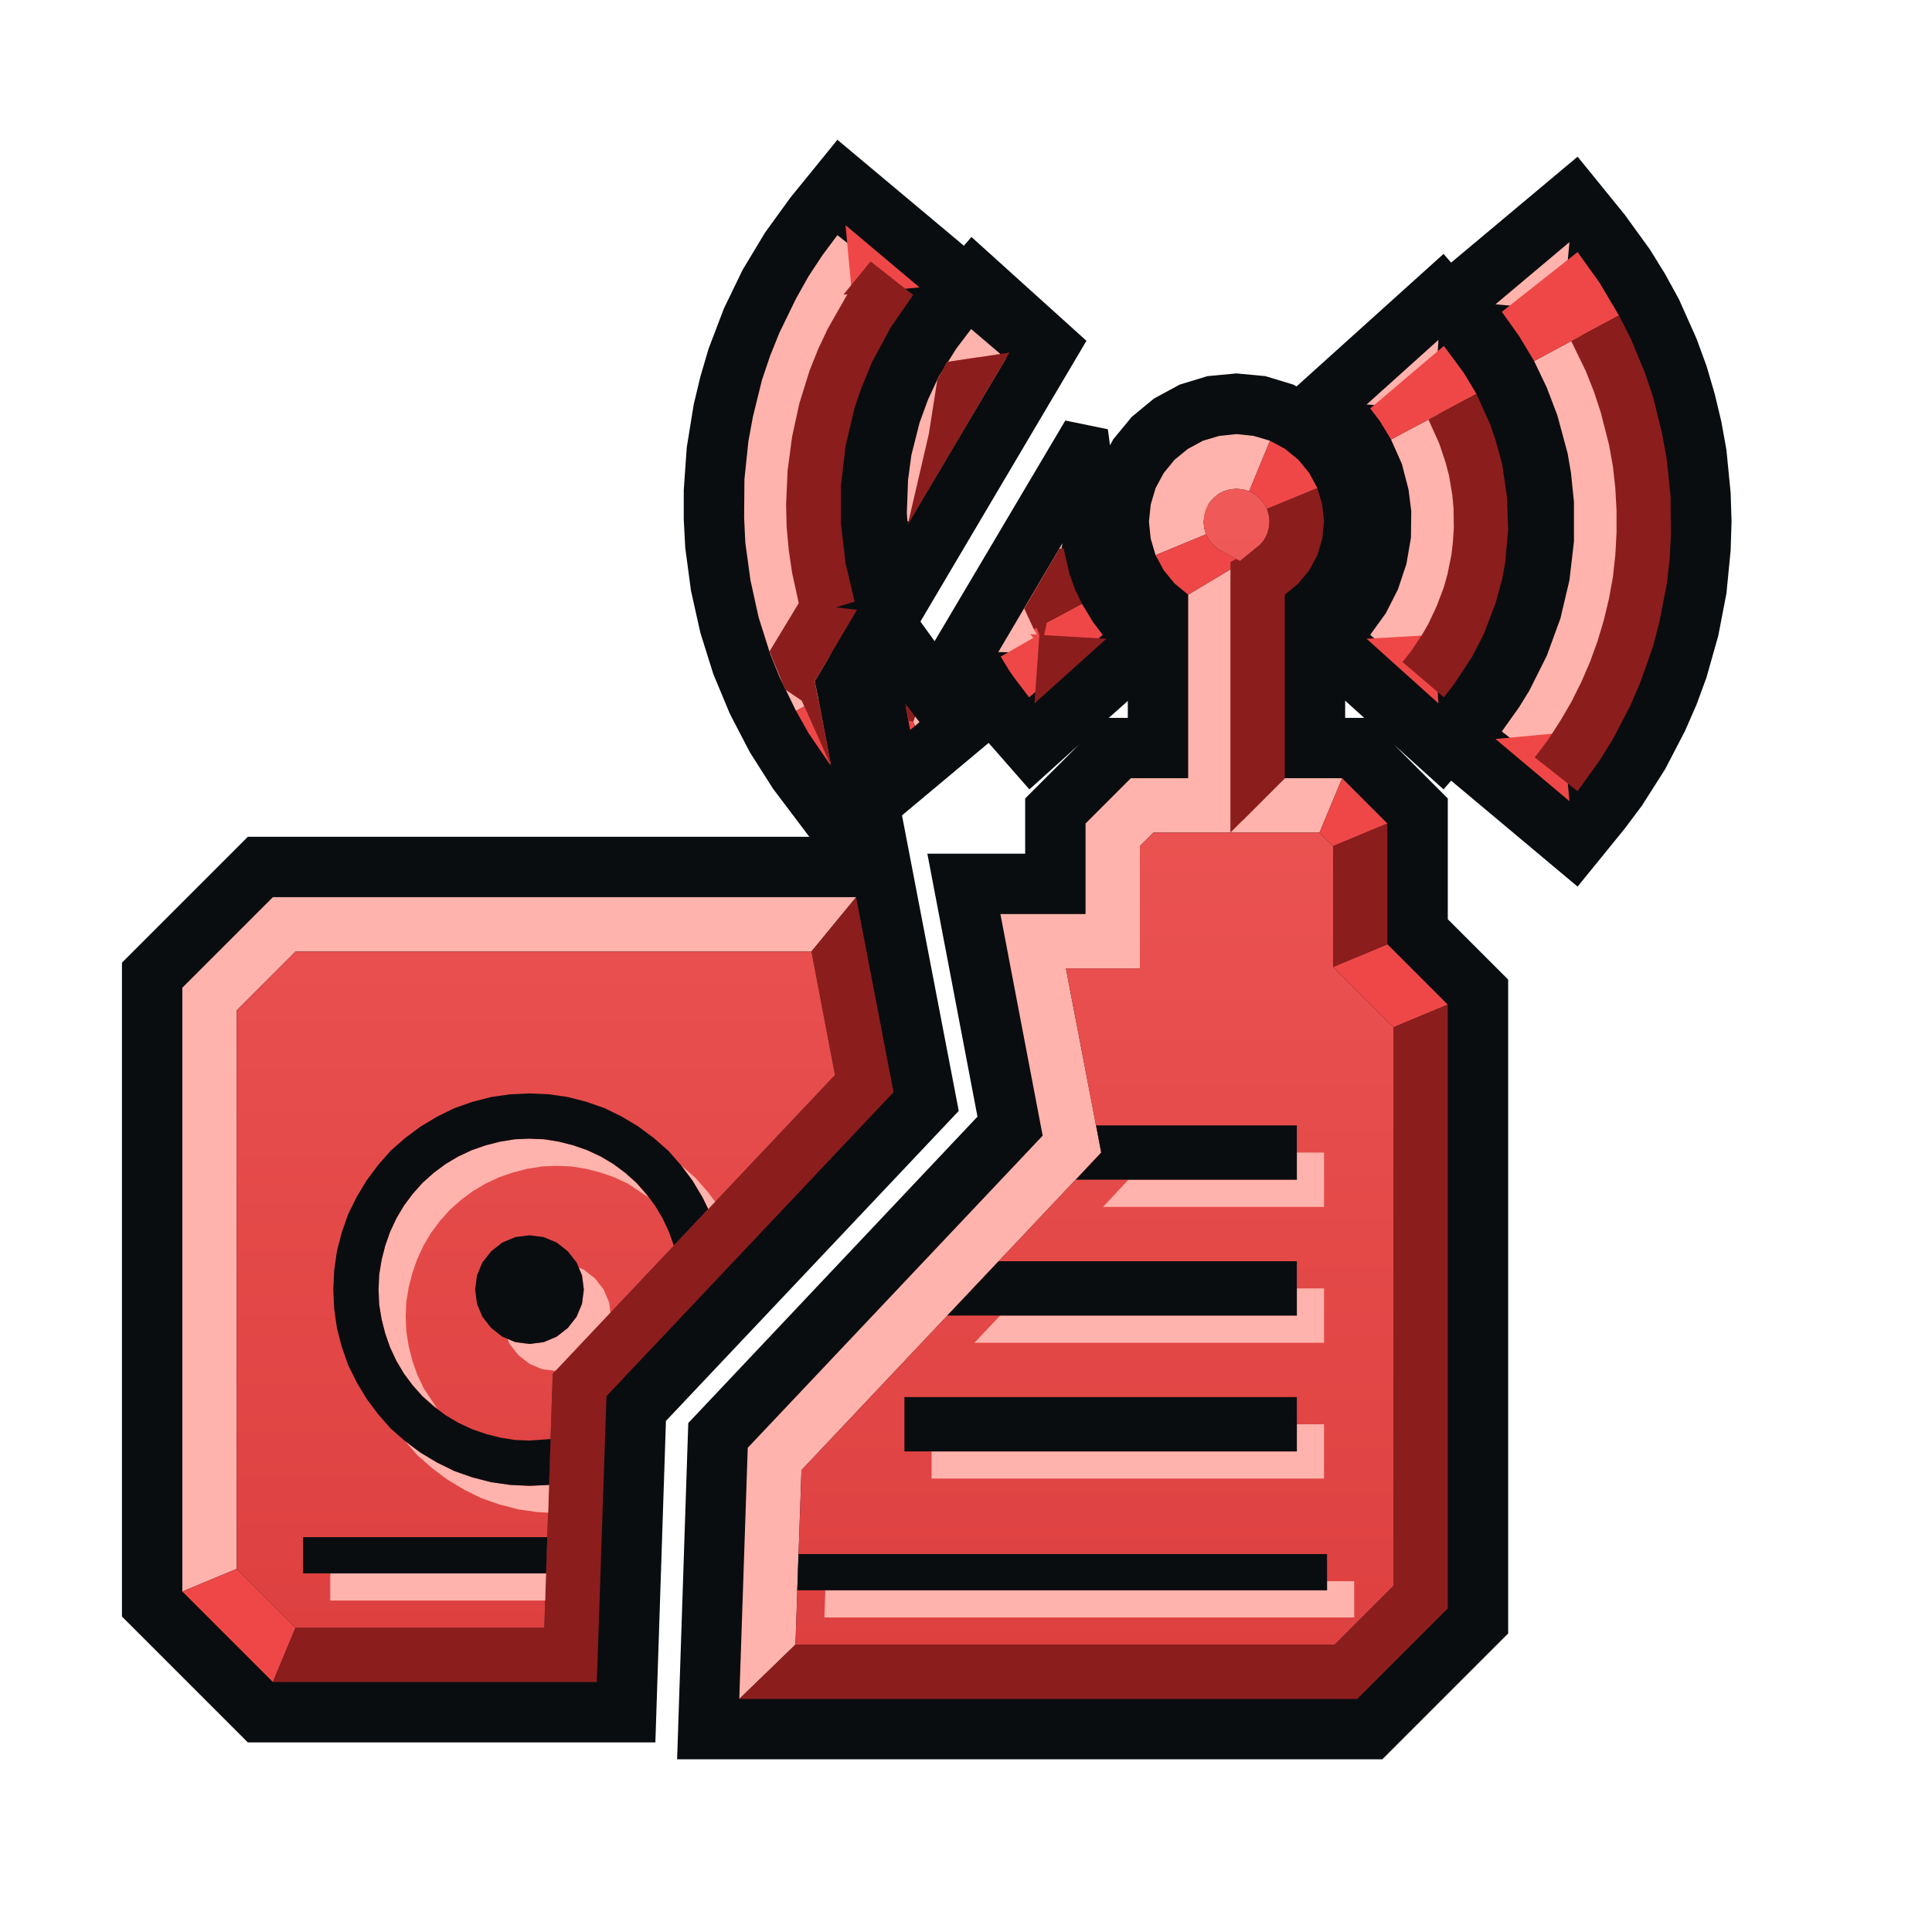
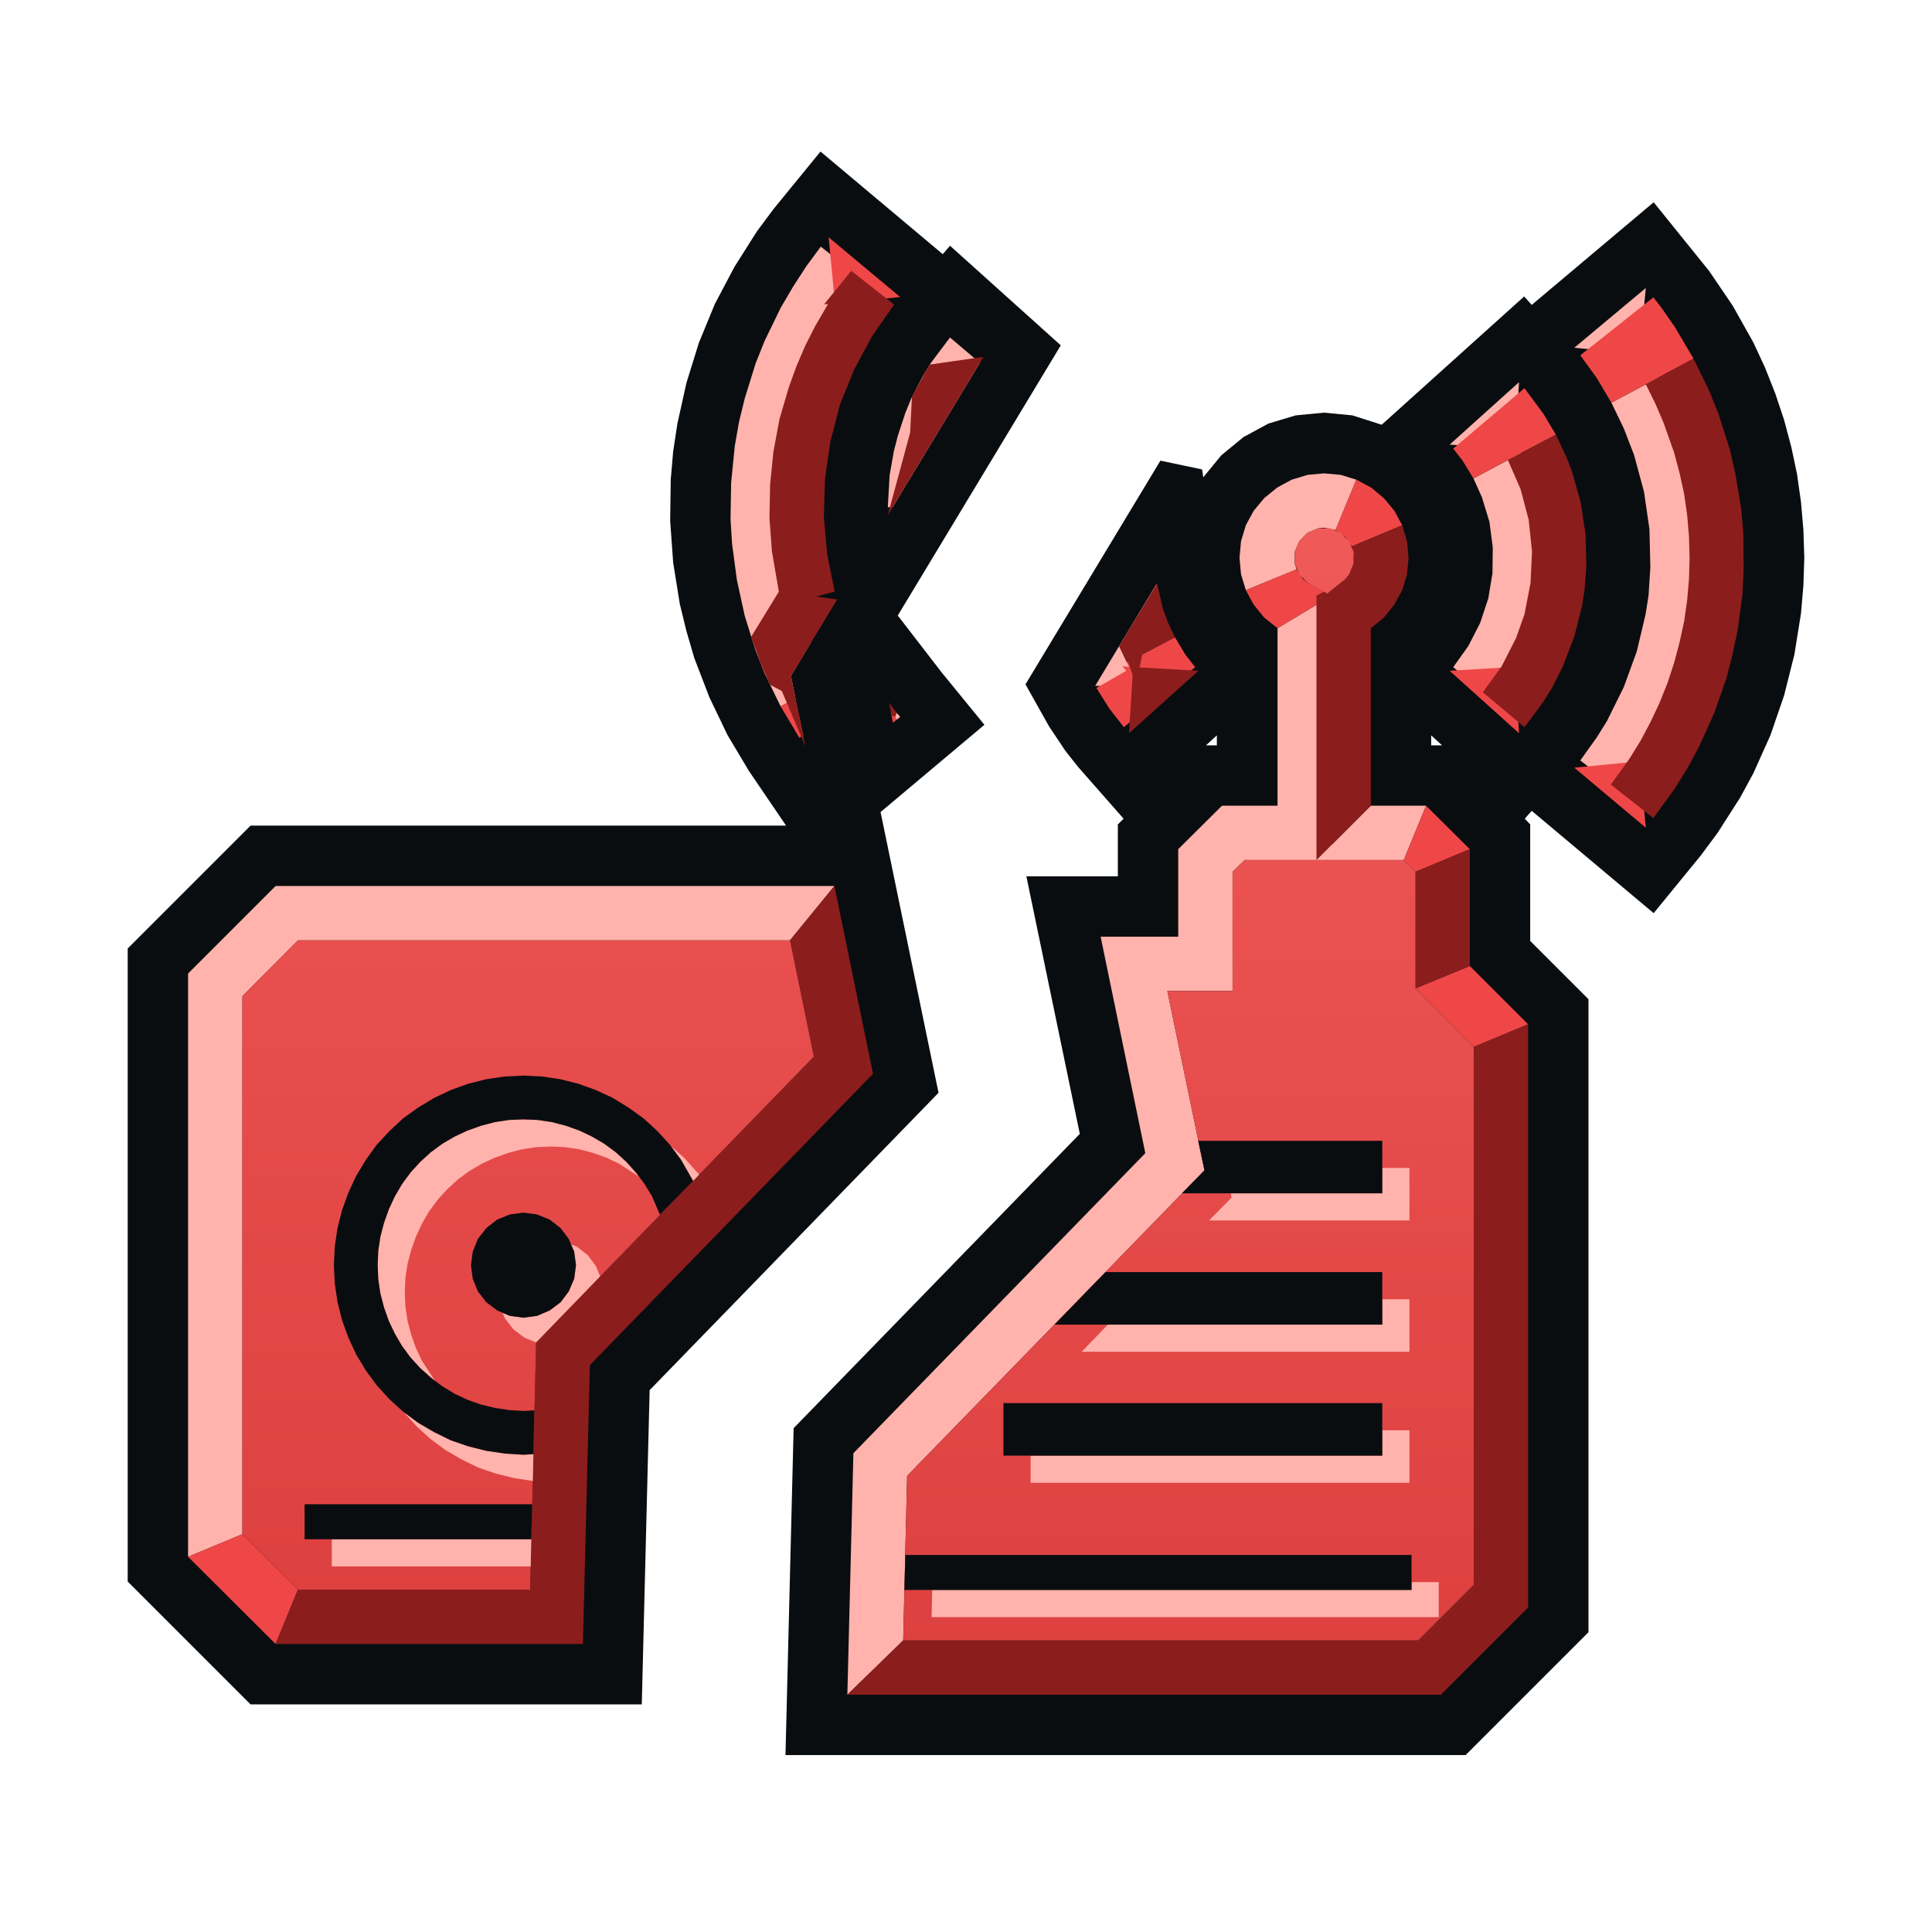
<svg xmlns="http://www.w3.org/2000/svg" viewBox="0 0 64 64" width="64" height="64">
  <defs>
-     <linearGradient id="g1" gradientUnits="userSpaceOnUse" x1="0.00" y1="7.46" x2="0.00" y2="55.72">
+     <linearGradient id="g1" gradientUnits="userSpaceOnUse" x1="0.00" y1="7.86" x2="0.00" y2="54.46">
      <stop offset="0.000" stop-color="#F35F5D" />
      <stop offset="1.000" stop-color="#DD3F3F" />
    </linearGradient>
-     <linearGradient id="g2" gradientUnits="userSpaceOnUse" x1="0.00" y1="8.02" x2="0.00" y2="56.28">
+     <linearGradient id="g2" gradientUnits="userSpaceOnUse" x1="0.00" y1="9.54" x2="0.00" y2="56.14">
      <stop offset="0.000" stop-color="#F35F5D" />
      <stop offset="1.000" stop-color="#DD3F3F" />
    </linearGradient>
  </defs>
-   <path fill="#0A0D10" fill-rule="evenodd" d="M22.06 47.07L31.76 36.8L29.88 27.01L32.75 24.61L34.1 26.15L35.74 24.67L33.96 26.45L33.96 28.28L30.72 28.28L32.38 36.99L22.8 47.14L22.43 58.28L45.79 58.28L49.96 54.11L49.96 32.45L47.96 30.45L47.96 26.45L46.18 24.67L47.82 26.15L48.07 25.86L52.26 29.37L53.82 27.45L54.39 26.69L55.16 25.48L55.82 24.21L56.2 23.34L56.53 22.44L56.92 21.06L57.19 19.66L57.33 18.23L57.36 17.28L57.33 16.33L57.19 14.9L57.02 13.96L56.8 13.04L56.53 12.12L56.2 11.22L55.62 9.92L55.16 9.08L54.66 8.27L53.82 7.11L52.26 5.19L48.07 8.7L47.82 8.41L42.95 12.8L42.84 12.74L41.92 12.46L40.96 12.37L40 12.46L39.08 12.74L38.23 13.2L37.49 13.81L36.88 14.55L36.77 14.75L36.7 14.22L35.29 13.93L30.96 21.24L30.49 20.59L35.99 11.29L32.18 7.85L31.93 8.14L27.74 4.63L26.18 6.55L25.34 7.71L24.6 8.94L23.98 10.22L23.47 11.56L23.2 12.48L22.98 13.4L22.75 14.82L22.65 16.24L22.65 17.2L22.7 18.15L22.89 19.57L23.2 20.96L23.63 22.33L24.18 23.65L24.84 24.92L25.61 26.13L26.81 27.72L8.21 27.72L4.04 31.89L4.04 53.55L8.21 57.72L21.71 57.72ZM45.19 23.78L44.56 23.78L44.56 23.21ZM36.73 23.78L37.36 23.22L37.36 23.78Z" />
-   <path fill="#FFB3AC" fill-rule="evenodd" d="M24.79 14.63L24.66 15.88L24.65 17.14L24.69 17.98L24.86 19.22L25.13 20.45L25.51 21.65L25.82 22.42L26.37 23.55L27.11 23.15L26.99 22.57L27.48 21.74L27.2 21.03L26.87 19.98L26.63 18.91L26.53 18.18L26.45 17.09L26.45 16.35L26.53 15.26L26.63 14.53L26.78 13.81L26.97 13.11L27.2 12.41L27.47 11.73L27.95 10.74L28.32 10.11L28.72 9.49L29.16 8.91L27.74 7.79L27.24 8.46L26.78 9.16L26.37 9.89L25.82 11.02L25.51 11.79L25.24 12.59L24.94 13.81ZM7.84 33.47L9.79 31.52L26.88 31.52L28.36 29.72L9.04 29.72L6.04 32.72L6.04 52.72L7.84 51.97ZM30.13 17.26L33.32 11.88L32.17 10.9L31.67 11.56L31.09 12.49L30.74 13.24L30.46 14.01L30.19 15.08L30.08 15.9L30.04 16.99L30.06 17.27ZM30.46 23.92L30.31 23.73L30.25 23.91L30.31 24.05Z" />
-   <path fill="#EF4747" fill-rule="evenodd" d="M26.37 23.55L26.78 24.28L27.49 25.32L27.52 25.3L27.11 23.15L26.8 23.32L26.56 23.21L26.65 23.4ZM30.25 23.67L30.06 23.41L30.01 23.44L30.15 24.18L30.31 24.05L30.17 23.73ZM7.84 51.97L6.04 52.72L9.04 55.72L9.79 53.92ZM30.46 9.52L28.01 7.46L28.22 9.73ZM32.51 13.25L32.42 11.83L31.38 11.99L31.28 12.16Z" />
-   <path fill="#8C1D1D" fill-rule="evenodd" d="M26.04 16.72L26.06 17.48L26.13 18.23L26.24 18.98L26.46 19.98L25.49 21.58L26.01 22.84L26.56 23.21L27.53 25.37L26.99 22.57L28.39 20.2L27.69 20.12L28.31 19.93L28.01 18.66L27.86 17.37L27.86 16.07L28.01 14.78L28.31 13.51L28.52 12.89L28.89 11.99L29.51 10.84L30.25 9.77L28.84 8.66L27.94 9.76L28.07 9.75L27.42 10.89L27.1 11.57L26.82 12.27L26.48 13.36L26.24 14.46L26.09 15.59ZM19.77 55.72L20.09 46.25L29.6 36.18L28.36 29.72L26.88 31.52L27.66 35.61L18.31 45.51L18.03 53.92L9.79 53.92L9.04 55.72ZM30.07 17.38L33.44 11.68L31.38 11.99L31.23 12.25L31.05 12.58L30.77 14.37ZM30.31 23.73L30.06 23.41L29.99 23.31L30.1 23.88L30.25 23.9Z" />
-   <path fill="url(#g1)" fill-rule="evenodd" d="M7.84 51.97L9.79 53.92L18.03 53.92L18.31 45.51L27.66 35.61L26.88 31.52L9.79 31.52L7.84 33.47Z" />
-   <path fill="#FFB3AC" fill-rule="evenodd" d="M23.04 39.02L22.56 38.6L22.94 39.11L23.27 39.66L23.46 40.05L23.69 39.81L23.46 39.5ZM13.84 48.22L14.32 48.64L14.83 49.02L15.38 49.35L15.95 49.63L16.55 49.84L17.17 50L17.8 50.09L18.16 50.11L18.19 49.19L17.54 49.22L16.9 49.19L16.27 49.1L15.65 48.94L15.05 48.73L14.48 48.45L13.93 48.12L13.42 47.74ZM14.49 46.67L14.03 45.98L13.82 45.53L13.66 45.07L13.54 44.6L13.46 44.11L13.44 43.62L13.46 43.13L13.54 42.64L13.66 42.17L13.82 41.71L14.03 41.26L14.28 40.84L14.57 40.45L14.9 40.08L15.27 39.75L15.66 39.46L16.08 39.21L16.53 39L16.99 38.84L17.46 38.72L17.95 38.64L18.44 38.62L18.93 38.64L19.42 38.72L19.89 38.84L20.35 39L20.8 39.21L21.49 39.67L21.08 39.18L20.71 38.85L20.32 38.56L19.9 38.31L19.45 38.1L18.99 37.94L18.52 37.82L18.03 37.74L17.54 37.72L17.05 37.74L16.56 37.82L16.09 37.94L15.63 38.1L15.18 38.31L14.76 38.56L14.37 38.85L14 39.18L13.67 39.55L13.38 39.94L13.13 40.36L12.92 40.81L12.76 41.27L12.64 41.74L12.56 42.23L12.54 42.72L12.56 43.21L12.64 43.7L12.76 44.17L12.92 44.63L13.13 45.08L13.38 45.5L13.67 45.89L14 46.26Z" />
-   <path fill="#0A0D10" fill-rule="evenodd" d="M23.27 39.66L22.94 39.11L22.56 38.6L22.14 38.12L21.66 37.7L21.15 37.32L20.6 36.99L20.03 36.71L19.43 36.5L18.81 36.34L18.18 36.25L17.54 36.22L16.9 36.25L16.27 36.34L15.65 36.5L15.05 36.71L14.48 36.99L13.93 37.32L13.42 37.7L12.94 38.12L12.52 38.6L12.14 39.11L11.81 39.66L11.53 40.23L11.32 40.83L11.16 41.45L11.07 42.08L11.04 42.72L11.07 43.36L11.16 43.99L11.32 44.61L11.53 45.21L11.81 45.78L12.14 46.33L12.52 46.84L12.94 47.32L13.42 47.74L13.93 48.12L14.48 48.45L15.05 48.73L15.65 48.94L16.27 49.1L16.9 49.19L17.54 49.22L18.19 49.19L18.24 47.67L17.54 47.72L17.05 47.7L16.56 47.62L16.09 47.5L15.63 47.34L15.18 47.13L14.76 46.88L14.37 46.59L14 46.26L13.67 45.89L13.38 45.5L13.13 45.08L12.92 44.63L12.76 44.17L12.64 43.7L12.56 43.21L12.54 42.72L12.56 42.23L12.64 41.74L12.76 41.27L12.92 40.81L13.13 40.36L13.38 39.94L13.67 39.55L14 39.18L14.37 38.85L14.76 38.56L15.18 38.31L15.63 38.1L16.09 37.94L16.56 37.82L17.05 37.74L17.54 37.72L18.03 37.74L18.52 37.82L18.99 37.94L19.45 38.1L19.9 38.31L20.32 38.56L20.71 38.85L21.08 39.18L21.41 39.55L21.7 39.94L21.95 40.36L22.16 40.81L22.32 41.26L23.46 40.05Z" />
-   <path fill="#FFB3AC" fill-rule="evenodd" d="M19.34 42.06L19.17 41.99L19.28 42.25L19.34 42.72L19.28 43.19L19.1 43.62L18.81 43.99L18.44 44.28L18.01 44.46L17.54 44.52L17.07 44.46L16.81 44.35L16.88 44.52L17.17 44.89L17.54 45.18L17.97 45.36L18.4 45.41L20.22 43.48L20.18 43.15L20 42.72L19.71 42.35Z" />
-   <path fill="#0A0D10" fill-rule="evenodd" d="M19.1 41.82L18.81 41.45L18.44 41.16L18.01 40.98L17.54 40.92L17.07 40.98L16.64 41.16L16.27 41.45L15.98 41.82L15.8 42.25L15.74 42.72L15.8 43.19L15.98 43.62L16.27 43.99L16.64 44.28L17.07 44.46L17.54 44.52L18.01 44.46L18.44 44.28L18.81 43.99L19.1 43.62L19.28 43.19L19.34 42.72L19.28 42.25Z" />
-   <path fill="#FFB3AC" fill-rule="evenodd" d="M18.1 51.82L18.09 52.12L10.94 52.12L10.94 53.02L18.06 53.02Z" />
-   <path fill="#0A0D10" fill-rule="evenodd" d="M10.04 52.12L18.09 52.12L18.13 50.92L10.04 50.92Z" />
-   <path fill="#FFB3AC" fill-rule="evenodd" d="M47.65 11.26L45.27 13.4L47.51 13.53ZM38.28 16.17L38.12 16.71L38.06 17.28L38.12 17.85L38.28 18.39L39.95 17.7L39.89 17.49L39.87 17.28L39.93 16.95L40.05 16.67L40.19 16.51L40.35 16.37L40.54 16.27L40.75 16.21L40.96 16.19L41.17 16.21L41.38 16.27L42.07 14.6L41.53 14.44L40.96 14.38L40.39 14.44L39.85 14.6L39.35 14.87L38.91 15.23L38.55 15.67ZM33.07 21.6L35.14 21.64L34.54 21.32L35.2 17.99ZM47.57 21.02L47.88 20.43L48.06 20L48.33 19.12L48.5 18.21L48.56 17.28L48.5 16.35L48.33 15.44L48.06 14.56L47.67 13.71L46.08 14.56L46.44 15.37L46.66 16.22L46.75 16.93L46.74 17.81L46.59 18.68L46.31 19.52L45.91 20.31L45.39 21.03L46.76 22.19L47.79 21.01ZM34.54 37.62L24.77 47.96L24.49 56.28L26.35 54.48L26.55 48.7L36.48 38.18L35.31 32.08L37.76 32.08L37.76 28.03L38.21 27.58L43.71 27.58L44.46 25.78L42.56 25.78L41.16 27.18L41.16 18.62L39.36 19.7L39.36 25.78L37.46 25.78L35.96 27.28L35.96 30.28L33.14 30.28ZM49.54 10.08L51.78 10.29L51.99 8.02ZM51.59 13.76L51.93 15.02L52.04 15.66L52.14 16.63L52.14 17.93L51.99 19.22L51.69 20.49L51.24 21.72L50.66 22.88L50.32 23.43L49.75 24.23L51.16 25.34L52.06 24.24L51.93 24.25L52.58 23.11L53.04 22.08L53.41 21.01L53.61 20.28L53.82 19.16L53.91 18.41L53.95 17.66L53.94 16.52L53.87 15.77L53.69 14.65L53.52 13.92L53.18 12.83L52.74 11.79L52.4 11.11L50.82 11.96L51.24 12.84Z" />
-   <path fill="#EF4747" fill-rule="evenodd" d="M41.16 18.62L40.35 18.19L40.19 18.05L40.05 17.89L39.95 17.7L38.28 18.39L38.55 18.89L38.91 19.33L39.36 19.7ZM35.84 20L34.25 20.85L34.35 21.02L34.13 21.01L34.23 21.13L33.15 21.75L33.43 22.21L33.59 22.44L34.09 23.1L36.53 21.03L36.21 20.61ZM47.83 11.46L45.39 13.53L45.71 13.95L46.08 14.56L48.91 13.05L48.49 12.35ZM43.01 15.23L42.57 14.87L42.07 14.6L41.38 16.27L41.57 16.37L41.73 16.51L41.87 16.67L41.97 16.86L43.64 16.17L43.37 15.67ZM47.65 23.3L47.51 21.03L45.27 21.16ZM44.46 25.78L43.71 27.58L44.16 28.03L45.96 27.28ZM45.96 31.28L44.16 32.03L46.16 34.03L47.96 33.28ZM52.26 8.35L49.75 10.33L50.32 11.13L50.82 11.96L53.63 10.45L52.99 9.37ZM51.99 26.54L51.78 24.27L49.54 24.48Z" />
-   <path fill="#8C1D1D" fill-rule="evenodd" d="M41.73 18.05L41.08 18.58L40.96 18.51L40.76 18.62L40.76 27.58L42.56 25.78L42.56 19.7L43.01 19.33L43.37 18.89L43.64 18.39L43.8 17.85L43.86 17.28L43.8 16.71L43.64 16.17L41.97 16.86L42.03 17.07L42.05 17.28L42.03 17.49L41.97 17.7L41.87 17.89ZM33.93 20.16L34.25 20.85L34.34 20.8L34.43 21.03L34.27 23.3L36.65 21.16L34.59 21.04L34.68 20.62L35.84 20L35.61 19.52L35.43 19.02L35.23 18.16L35.09 18.18ZM48.17 22.66L48.77 21.75L49.15 21.01L49.54 19.99L49.76 19.19L49.86 18.65L49.96 17.55L49.92 16.46L49.76 15.37L49.54 14.57L49.36 14.05L48.91 13.05L47.32 13.9L47.68 14.7L47.89 15.33L48 15.75L48.11 16.4L48.15 16.84L48.16 17.5L48.13 17.94L48.08 18.38L47.95 19.02L47.83 19.45L47.6 20.06L47.32 20.66L47.1 21.04L46.73 21.59L46.46 21.93L47.83 23.1L48 22.88ZM44.16 28.03L44.16 32.03L45.96 31.28L45.96 27.28ZM46.16 52.53L44.21 54.48L26.35 54.48L24.49 56.28L44.96 56.28L47.96 53.28L47.96 33.28L46.16 34.03ZM53.03 13.67L53.3 14.73L53.43 15.45L53.51 16.18L53.55 16.91L53.55 17.65L53.51 18.38L53.43 19.11L53.3 19.83L53.13 20.54L52.92 21.24L52.67 21.93L52.38 22.6L52.05 23.26L51.68 23.89L51.28 24.51L50.84 25.09L52.26 26.21L52.99 25.19L53.43 24.48L54.01 23.37L54.34 22.6L54.76 21.41L54.97 20.6L55.21 19.37L55.31 18.54L55.35 17.7L55.34 16.44L55.21 15.19L55.06 14.37L54.76 13.15L54.49 12.35L54.01 11.19L53.63 10.45L52.05 11.3L52.53 12.29L52.8 12.97Z" />
-   <path fill="url(#g2)" fill-rule="evenodd" d="M40.35 18.19L41.08 18.58L41.73 18.05L41.87 17.89L41.97 17.7L42.03 17.49L42.05 17.28L42.03 17.07L41.97 16.86L41.87 16.67L41.73 16.51L41.57 16.37L41.38 16.27L41.17 16.21L40.96 16.19L40.75 16.21L40.54 16.27L40.35 16.37L40.19 16.51L40.05 16.67L39.95 16.86L39.89 17.07L39.87 17.28L39.89 17.49L39.95 17.7L40.05 17.89L40.19 18.05ZM43.71 27.58L38.21 27.58L37.76 28.03L37.76 32.08L35.31 32.08L36.48 38.18L26.55 48.7L26.35 54.48L44.21 54.48L46.16 52.53L46.16 34.03L44.16 32.03L44.16 28.03Z" />
-   <path fill="#FFB3AC" fill-rule="evenodd" d="M37.38 39.08L36.54 39.98L43.86 39.98L43.86 38.18L42.96 38.18L42.96 39.08ZM32.28 44.48L43.86 44.48L43.86 42.68L42.96 42.68L42.96 43.58L33.13 43.58ZM30.86 48.98L43.86 48.98L43.86 47.18L42.96 47.18L42.96 48.08L30.86 48.08Z" />
-   <path fill="#0A0D10" fill-rule="evenodd" d="M42.96 37.28L36.31 37.28L36.48 38.18L35.64 39.08L42.96 39.08ZM42.96 41.78L33.08 41.78L31.38 43.58L42.96 43.58ZM42.96 46.28L29.96 46.28L29.96 48.08L42.96 48.08Z" />
-   <path fill="#FFB3AC" fill-rule="evenodd" d="M27.31 53.58L44.86 53.58L44.86 52.38L43.96 52.38L43.96 52.68L27.34 52.68Z" />
-   <path fill="#0A0D10" fill-rule="evenodd" d="M43.96 51.48L26.45 51.48L26.41 52.68L43.96 52.68Z" />
+   <path fill="#0A0D10" fill-rule="evenodd" d="M37.22 27.12L37.03 27.31L37.03 29.03L34 29.03L35.77 37.56L26.29 47.31L26.02 58.14L48.55 58.14L52.62 54.07L52.62 33.1L50.69 31.17L50.69 27.31L50.51 27.12L50.74 26.86L54.78 30.25L56.34 28.34L56.89 27.6L57.64 26.43L58.08 25.62L58.65 24.35L59.1 23.04L59.44 21.69L59.66 20.32L59.74 19.4L59.77 18.48L59.74 17.55L59.66 16.63L59.53 15.71L59.34 14.81L59.1 13.91L58.81 13.04L58.47 12.18L58.08 11.34L57.4 10.13L56.62 8.98L54.78 6.7L50.74 10.1L50.49 9.82L45.77 14.07L44.8 13.76L43.86 13.67L42.92 13.76L42.02 14.03L41.19 14.48L40.46 15.08L39.86 15.81L39.82 15.55L38.44 15.26L33.97 22.67L34.75 24.06L35.29 24.87L35.7 25.39ZM39.95 24.69L40.31 24.36L40.31 24.69ZM47.77 24.69L47.41 24.69L47.41 24.36ZM21.52 46.05L31.09 36.2L29.17 26.9L32.61 24.01L31.19 22.27L29.74 20.39L35.14 11.44L31.47 8.14L31.23 8.42L27.18 5.02L25.62 6.93L25.07 7.67L24.33 8.84L23.68 10.07L23.15 11.36L22.74 12.68L22.44 14.03L22.3 14.95L22.22 15.87L22.2 17.26L22.3 18.64L22.52 20.01L22.74 20.91L23 21.8L23.5 23.1L24.1 24.35L24.81 25.54L26.04 27.35L8.3 27.35L4.23 31.42L4.23 52.39L8.3 56.46L21.26 56.46Z" />
+   <path fill="#FFB3AC" fill-rule="evenodd" d="M24.34 14.78L24.22 15.99L24.2 17.2L24.25 18.01L24.41 19.21L24.67 20.4L25.03 21.55L25.33 22.31L25.86 23.4L26.35 23.13L26.2 22.39L26.86 21.29L26.61 20.6L26.32 19.59L26.18 18.9L26.04 17.85L26 17.15L26.02 16.09L26.08 15.39L26.24 14.35L26.41 13.66L26.61 12.99L26.85 12.33L27.13 11.68L27.45 11.05L27.8 10.44L28.18 9.85L28.6 9.29L27.19 8.17L26.71 8.82L26.27 9.5L25.86 10.2L25.33 11.29L25.03 12.04L24.67 13.2L24.48 13.98ZM9.87 31.15L26.17 31.15L27.64 29.35L9.13 29.35L6.23 32.25L6.23 51.57L8.03 50.82L8.03 33ZM32.46 12.02L31.47 11.18L30.83 12.03L30.56 12.48L30.19 13.19L29.99 13.68L29.74 14.44L29.61 14.95L29.47 15.74L29.41 16.8L29.57 16.8ZM29.82 23.75L29.7 23.61L29.65 23.74L29.7 23.84Z" />
+   <path fill="#EF4747" fill-rule="evenodd" d="M29.82 9.84L27.45 7.86L27.66 10.05ZM30.8 12.08L30.58 12.44L31.63 13.39L31.77 13.15L31.7 11.95ZM26.48 24.44L26.61 24.36L26.32 23L25.9 22.89L26.07 23.28L25.86 23.4ZM29.51 23.59L29.58 23.94L29.7 23.84L29.57 23.55ZM8.03 50.82L6.23 51.57L9.13 54.46L9.87 52.66Z" />
+   <path fill="#8C1D1D" fill-rule="evenodd" d="M25.49 17.16L25.57 18.26L25.8 19.6L24.88 21.1L25.18 21.93L25.5 22.68L25.9 22.89L26.68 24.73L26.2 22.39L27.73 19.86L27.03 19.76L27.65 19.6L27.4 18.36L27.29 17.11L27.33 15.85L27.51 14.61L27.83 13.39L28.3 12.23L28.9 11.12L29.62 10.09L28.2 8.97L27.3 10.08L27.43 10.07L27 10.81L26.67 11.46L26.38 12.14L26.13 12.83L25.82 13.89L25.62 14.97L25.51 16.06ZM19.54 45.22L28.92 35.57L27.64 29.35L26.17 31.15L26.96 35L17.76 44.47L17.56 52.66L9.87 52.66L9.13 54.46L19.31 54.46ZM29.41 17.06L32.58 11.82L30.8 12.08L30.69 12.26L30.21 13.14L30.15 14.33ZM29.7 23.61L29.45 23.28L29.54 23.72L29.66 23.73Z" />
+   <path fill="url(#g1)" fill-rule="evenodd" d="M8.03 50.82L9.87 52.66L17.56 52.66L17.76 44.47L26.96 35L26.17 31.15L9.87 31.15L8.03 33Z" />
+   <path fill="#FFB3AC" fill-rule="evenodd" d="M22.68 38.37L22.2 37.94L22.56 38.42L22.96 39.12L23.16 38.91ZM13.37 46.77L13.8 47.25L14.25 47.66L14.75 48.03L15.28 48.34L15.83 48.61L16.41 48.81L17.01 48.96L17.65 49.06L17.67 48.17L17.34 48.19L16.72 48.15L16.11 48.06L15.51 47.91L14.93 47.71L14.38 47.44L13.85 47.13ZM14.41 45.74L13.98 45.08L13.78 44.66L13.62 44.21L13.5 43.75L13.43 43.28L13.41 42.81L13.43 42.33L13.5 41.87L13.62 41.41L13.78 40.96L13.98 40.53L14.22 40.12L14.5 39.74L14.82 39.39L15.17 39.07L15.55 38.79L15.96 38.55L16.39 38.35L16.84 38.19L17.3 38.07L17.76 38L18.24 37.98L18.71 38L19.18 38.07L19.64 38.19L20.09 38.35L20.51 38.55L21.17 38.98L20.75 38.49L20.4 38.17L20.02 37.89L19.61 37.65L19.19 37.45L18.74 37.29L18.28 37.17L17.81 37.1L17.34 37.08L16.86 37.1L16.4 37.17L15.94 37.29L15.49 37.45L15.06 37.65L14.65 37.89L14.27 38.17L13.92 38.49L13.6 38.84L13.32 39.22L13.08 39.63L12.88 40.06L12.72 40.51L12.6 40.97L12.53 41.43L12.51 41.91L12.53 42.38L12.6 42.85L12.72 43.31L12.88 43.76L13.08 44.18L13.32 44.59L13.6 44.97L13.92 45.32Z" />
+   <path fill="#0A0D10" fill-rule="evenodd" d="M22.96 39.12L22.56 38.42L22.19 37.92L21.78 37.47L21.32 37.05L20.82 36.69L20.3 36.37L19.74 36.11L19.16 35.9L18.56 35.75L17.95 35.66L17.34 35.63L16.72 35.66L16.11 35.75L15.51 35.9L14.93 36.11L14.38 36.37L13.85 36.69L13.35 37.05L12.9 37.47L12.48 37.92L12.12 38.42L11.8 38.95L11.54 39.51L11.33 40.09L11.18 40.68L11.09 41.29L11.06 41.91L11.09 42.52L11.18 43.13L11.33 43.73L11.54 44.31L11.8 44.87L12.12 45.4L12.48 45.89L12.9 46.35L13.35 46.76L13.85 47.13L14.38 47.44L14.93 47.71L15.51 47.91L16.11 48.06L16.72 48.15L17.34 48.19L17.67 48.17L17.7 46.72L17.34 46.74L16.86 46.71L16.4 46.64L15.94 46.53L15.49 46.37L15.06 46.17L14.65 45.92L14.27 45.64L13.92 45.32L13.6 44.97L13.32 44.59L13.08 44.18L12.88 43.76L12.72 43.31L12.6 42.85L12.53 42.38L12.51 41.91L12.53 41.43L12.6 40.97L12.72 40.51L12.88 40.06L13.08 39.63L13.32 39.22L13.6 38.84L13.92 38.49L14.27 38.17L14.65 37.89L15.06 37.65L15.49 37.45L15.94 37.29L16.4 37.17L16.86 37.1L17.34 37.08L17.81 37.1L18.28 37.17L18.74 37.29L19.19 37.45L19.61 37.65L20.02 37.89L20.4 38.17L20.75 38.49L21.07 38.84L21.35 39.22L21.6 39.63L21.86 40.24Z" />
+   <path fill="#FFB3AC" fill-rule="evenodd" d="M19.11 41.3L18.92 41.22L19.02 41.46L19.08 41.91L19.02 42.36L18.84 42.78L18.57 43.14L18.21 43.41L17.79 43.59L17.34 43.65L16.89 43.59L16.65 43.49L16.73 43.68L17.01 44.04L17.37 44.31L17.76 44.47L19.88 42.28L19.74 41.94L19.47 41.58Z" />
+   <path fill="#0A0D10" fill-rule="evenodd" d="M18.84 41.04L18.57 40.68L18.21 40.4L17.79 40.23L17.34 40.17L16.89 40.23L16.47 40.4L16.11 40.68L15.83 41.04L15.66 41.46L15.6 41.91L15.66 42.36L15.83 42.78L16.11 43.14L16.47 43.41L16.89 43.59L17.34 43.65L17.79 43.59L18.21 43.41L18.57 43.14L18.84 42.78L19.02 42.36L19.08 41.91L19.02 41.46Z" />
+   <path fill="#FFB3AC" fill-rule="evenodd" d="M17.6 50.99L10.99 50.99L10.99 51.89L17.58 51.89Z" />
+   <path fill="#0A0D10" fill-rule="evenodd" d="M10.09 50.99L17.6 50.99L17.63 49.83L10.09 49.83Z" />
+   <path fill="#FFB3AC" fill-rule="evenodd" d="M50.32 12.66L48.02 14.73L50.19 14.86ZM41.27 17.4L41.11 17.93L41.06 18.48L41.11 19.02L41.27 19.55L42.95 18.86L42.89 18.67L42.89 18.28L43.04 17.93L43.31 17.65L43.67 17.5L43.86 17.48L44.24 17.56L44.93 15.89L44.41 15.73L43.86 15.68L43.32 15.73L42.79 15.89L42.31 16.15L41.88 16.5L41.53 16.92ZM36.28 22.72L38.35 22.76L37.63 22.69L38.32 19.33ZM50.32 22.09L50.77 21.13L51.04 20.27L51.21 19.38L51.26 18.48L51.21 17.57L51.04 16.69L50.77 15.82L50.4 15L48.81 15.85L49.09 16.47L49.34 17.29L49.45 18.13L49.44 18.99L49.3 19.83L49.03 20.64L48.64 21.4L48.14 22.1L49.51 23.26L50.55 22.07ZM37.94 38.2L28.27 48.14L28.07 56.14L29.92 54.34L30.05 48.89L39.9 38.77L38.67 32.83L40.83 32.83L40.83 28.88L41.23 28.49L46.5 28.49L47.24 26.69L45.41 26.69L44.12 27.98L44.12 19.73L42.32 20.81L42.32 26.69L40.48 26.69L39.03 28.13L39.03 31.03L36.46 31.03ZM52.15 11.52L54.31 11.73L54.52 9.54ZM54.13 15.07L54.46 16.29L54.64 17.53L54.67 18.79L54.61 19.73L54.51 20.36L54.22 21.58L53.79 22.76L53.23 23.89L52.9 24.42L52.35 25.19L53.76 26.3L54.66 25.19L54.54 25.2L55.14 24.14L55.59 23.14L55.95 22.1L56.14 21.39L56.35 20.31L56.43 19.58L56.47 18.84L56.46 17.74L56.35 16.65L56.22 15.93L56.05 15.21L55.72 14.16L55.3 13.14L54.97 12.49L53.38 13.34L53.79 14.19Z" />
+   <path fill="#EF4747" fill-rule="evenodd" d="M44.12 19.73L43.31 19.3L43.16 19.18L42.95 18.86L41.27 19.55L41.53 20.03L41.88 20.46L42.32 20.81ZM37.56 21.73L37.55 21.83L37.33 21.95L37.4 22.09L37.18 22.07L37.31 22.22L36.32 22.79L36.74 23.46L37.23 24.09L39.59 22.1L39.27 21.69L38.92 21.11L37.61 21.8ZM50.5 12.86L48.14 14.86L48.45 15.26L48.81 15.85L50.11 15.15L50.17 15.22L50.17 15.12L51.54 14.4L51.13 13.71ZM45.84 16.5L45.42 16.15L44.93 15.89L44.24 17.56L44.56 17.78L44.78 18.1L46.45 17.4L46.19 16.92ZM50.32 24.29L50.19 22.09L48.02 22.22ZM47.24 26.69L46.5 28.49L46.89 28.88L48.69 28.13ZM48.69 32L46.89 32.74L48.82 34.68L50.62 33.93ZM54.77 9.85L52.35 11.77L52.9 12.53L53.38 13.34L56.1 11.88L55.48 10.83L55.25 10.5L55.02 10.17ZM54.52 27.42L54.31 25.22L52.15 25.43Z" />
+   <path fill="#8C1D1D" fill-rule="evenodd" d="M44.56 19.18L43.97 19.66L43.86 19.6L43.61 19.73L43.61 28.49L45.41 26.69L45.41 20.81L45.84 20.46L46.19 20.03L46.45 19.55L46.61 19.02L46.66 18.48L46.61 17.93L46.45 17.4L44.78 18.1L44.85 18.48L44.84 18.67L44.69 19.03ZM37.07 21.41L37.33 21.95L37.37 21.93L37.52 22.36L37.4 24.29L39.7 22.22L37.75 22.11L37.84 21.68L38.92 21.11L38.7 20.64L38.52 20.16L38.33 19.33ZM51.13 23.24L51.41 22.79L51.77 22.08L52.15 21.09L52.41 20.06L52.49 19.54L52.55 18.74L52.52 17.68L52.36 16.63L52.07 15.61L51.88 15.12L51.54 14.4L49.95 15.24L50.37 16.2L50.64 17.22L50.75 18.27L50.7 19.32L50.5 20.35L50.22 21.14L49.74 22.08L49.12 22.93L50.5 24.09ZM46.89 28.88L46.89 32.74L48.69 32L48.69 28.13ZM48.82 34.68L48.82 52.5L46.98 54.34L29.92 54.34L28.07 56.14L47.73 56.14L50.62 53.25L50.62 33.93ZM55.46 15L55.64 15.68L55.79 16.37L55.89 17.07L55.95 17.77L55.97 18.48L55.95 19.18L55.89 19.88L55.79 20.58L55.64 21.27L55.46 21.95L55.24 22.62L54.98 23.27L54.68 23.91L54.35 24.53L53.98 25.13L53.36 25.99L54.77 27.1L55.48 26.12L55.91 25.43L56.29 24.72L56.79 23.61L57.19 22.47L57.39 21.68L57.56 20.89L57.72 19.69L57.76 18.88L57.75 17.67L57.68 16.86L57.48 15.66L57.3 14.88L56.93 13.72L56.63 12.97L56.1 11.88L54.52 12.73L54.83 13.36L55.11 14.01Z" />
+   <path fill="url(#g2)" fill-rule="evenodd" d="M43.31 19.3L43.97 19.66L44.57 19.18L44.69 19.03L44.84 18.67L44.84 18.28L44.69 17.93L44.41 17.65L44.06 17.5L43.67 17.5L43.31 17.65L43.04 17.93L42.89 18.28L42.89 18.67L43.04 19.03ZM46.5 28.49L41.23 28.49L40.83 28.88L40.83 32.83L38.67 32.83L39.9 38.77L30.05 48.89L29.92 54.34L46.98 54.34L48.82 52.5L48.82 34.68L46.89 32.74L46.89 28.88Z" />
+   <path fill="#FFB3AC" fill-rule="evenodd" d="M40.8 39.67L40.05 40.43L46.69 40.43L46.69 38.69L45.79 38.69L45.79 39.53L40.77 39.53ZM35.83 44.78L46.69 44.78L46.69 43.04L45.79 43.04L45.79 43.88L36.7 43.88ZM34.14 49.12L46.69 49.12L46.69 47.38L45.79 47.38L45.79 48.22L34.14 48.22Z" />
+   <path fill="#0A0D10" fill-rule="evenodd" d="M45.79 37.79L39.69 37.79L39.9 38.77L39.15 39.53L45.79 39.53ZM45.79 42.14L36.62 42.14L34.93 43.88L45.79 43.88ZM45.79 46.48L33.24 46.48L33.24 48.22L45.79 48.22Z" />
+   <path fill="#FFB3AC" fill-rule="evenodd" d="M30.86 53.57L47.66 53.57L47.66 52.41L46.76 52.41L46.76 52.67L30.88 52.67Z" />
+   <path fill="#0A0D10" fill-rule="evenodd" d="M46.76 51.51L29.99 51.51L29.96 52.67L46.76 52.67Z" />
</svg>
